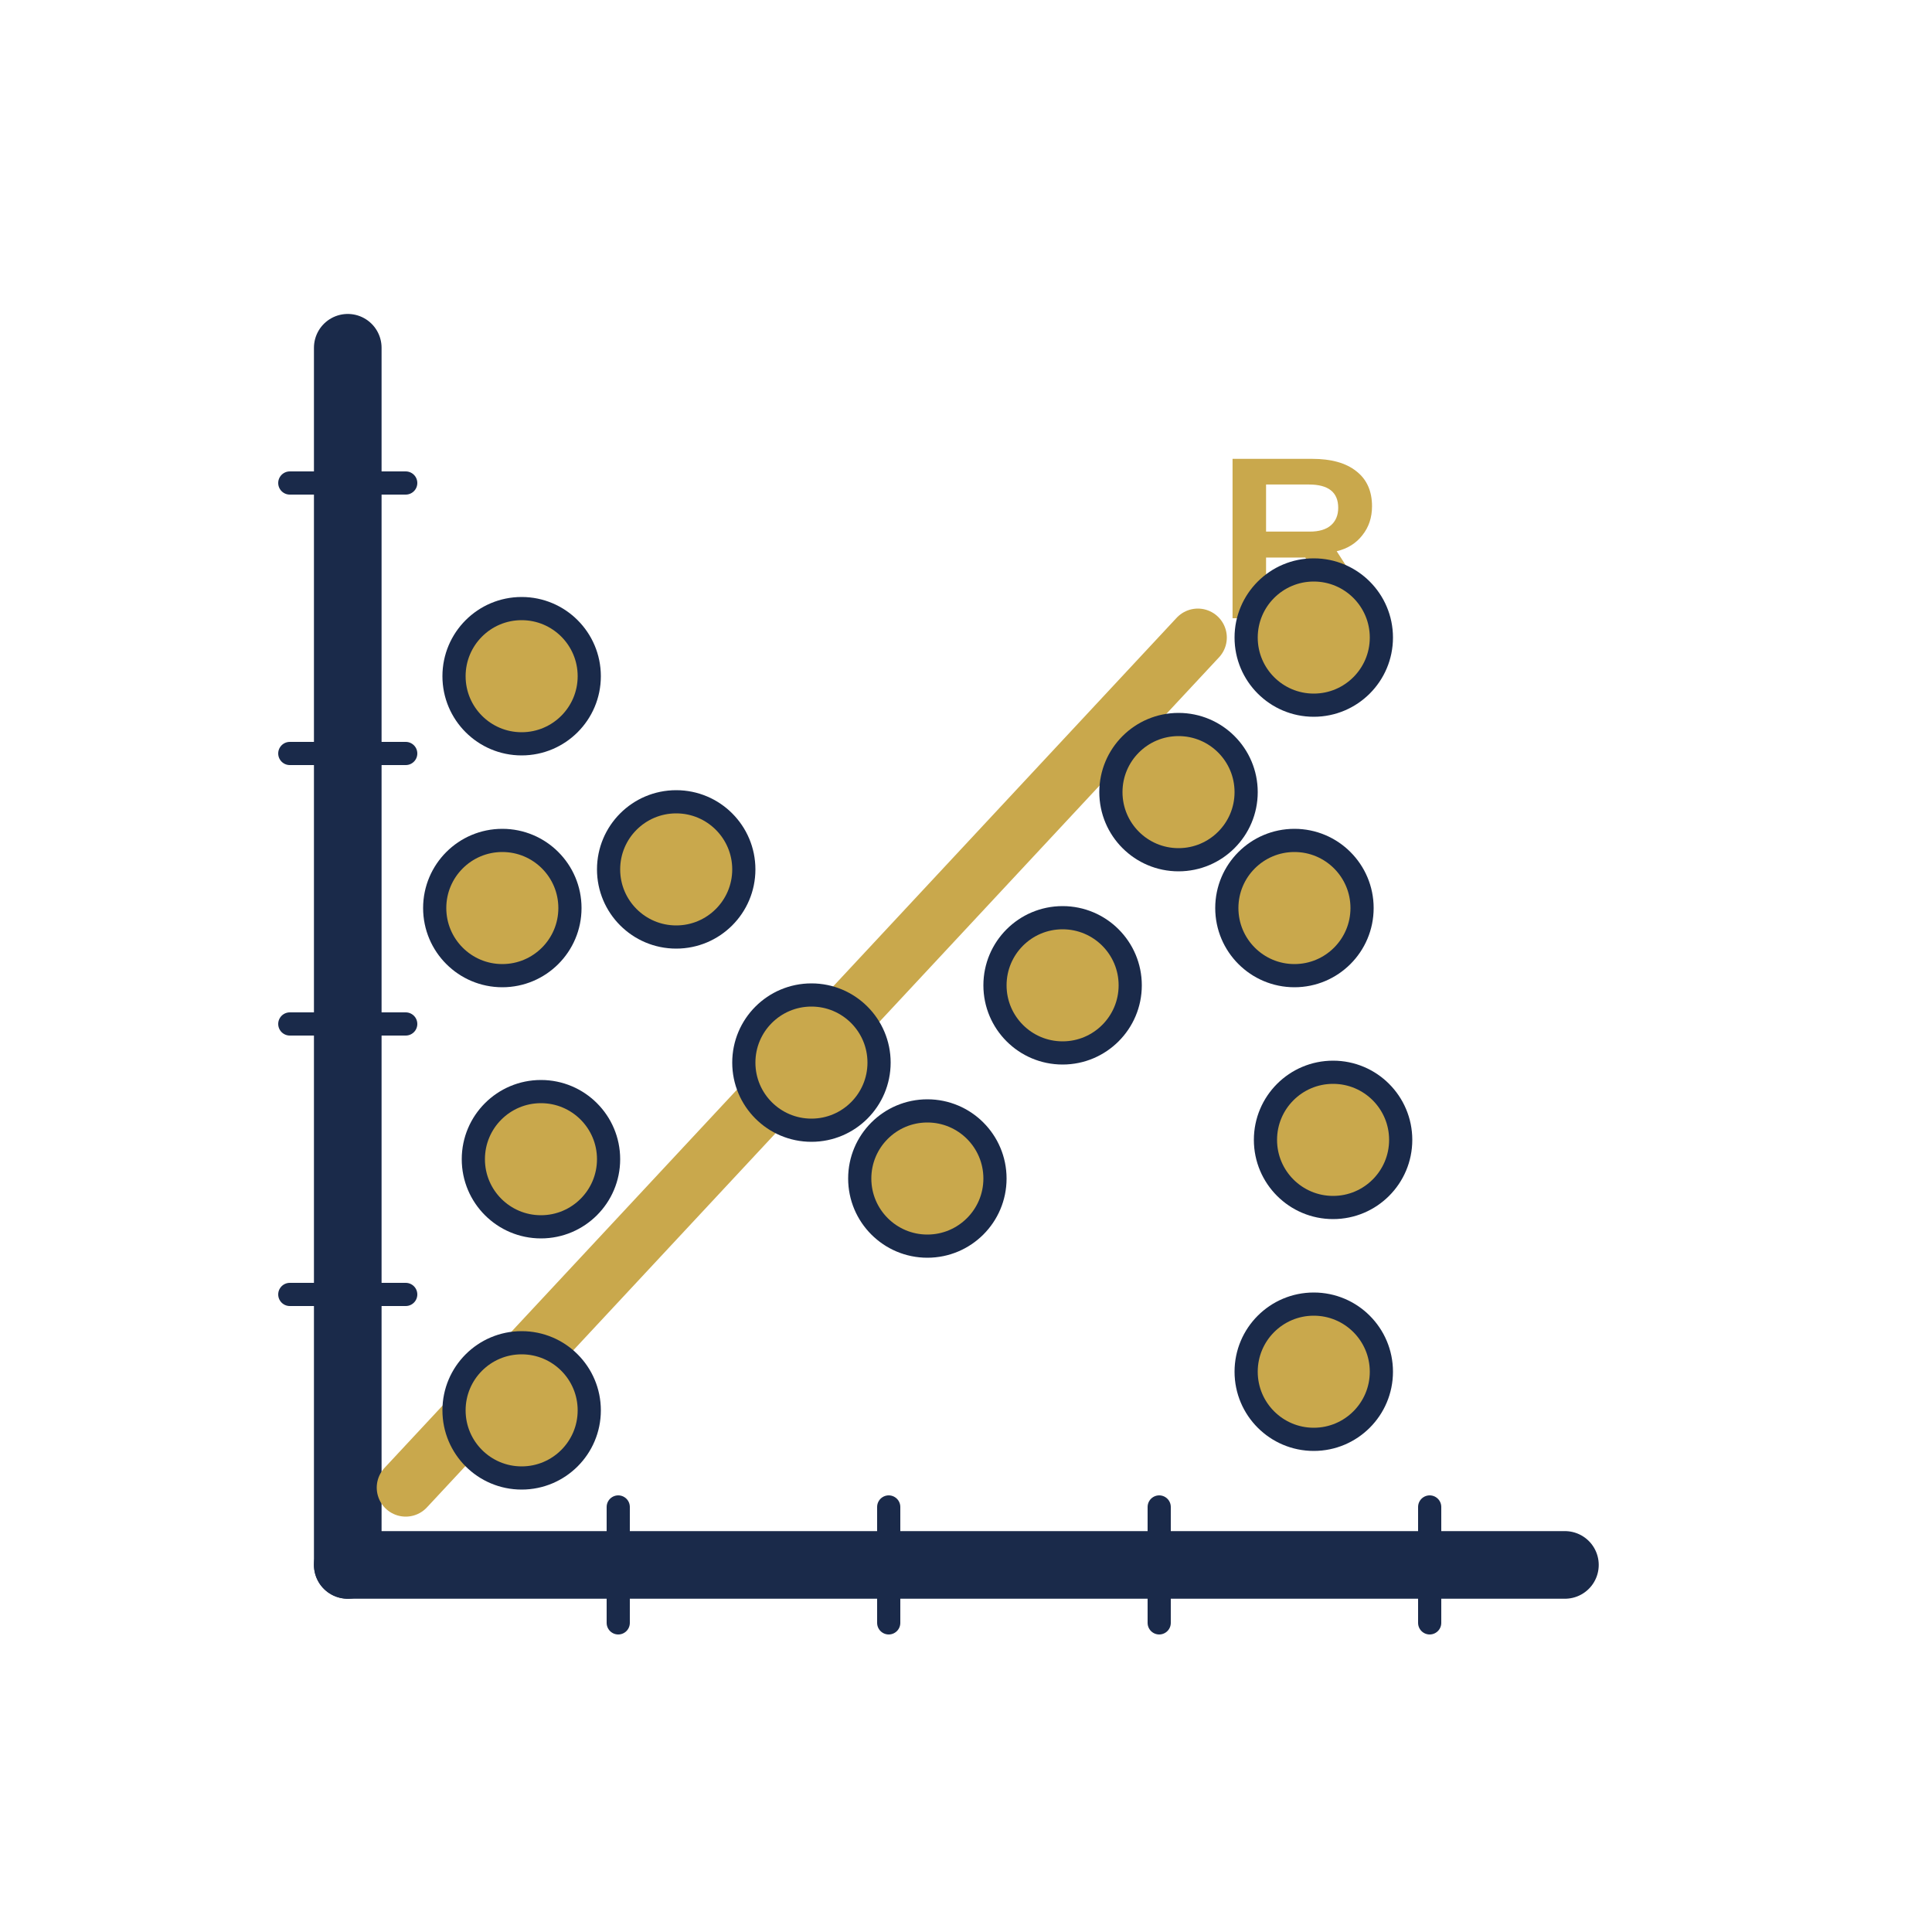
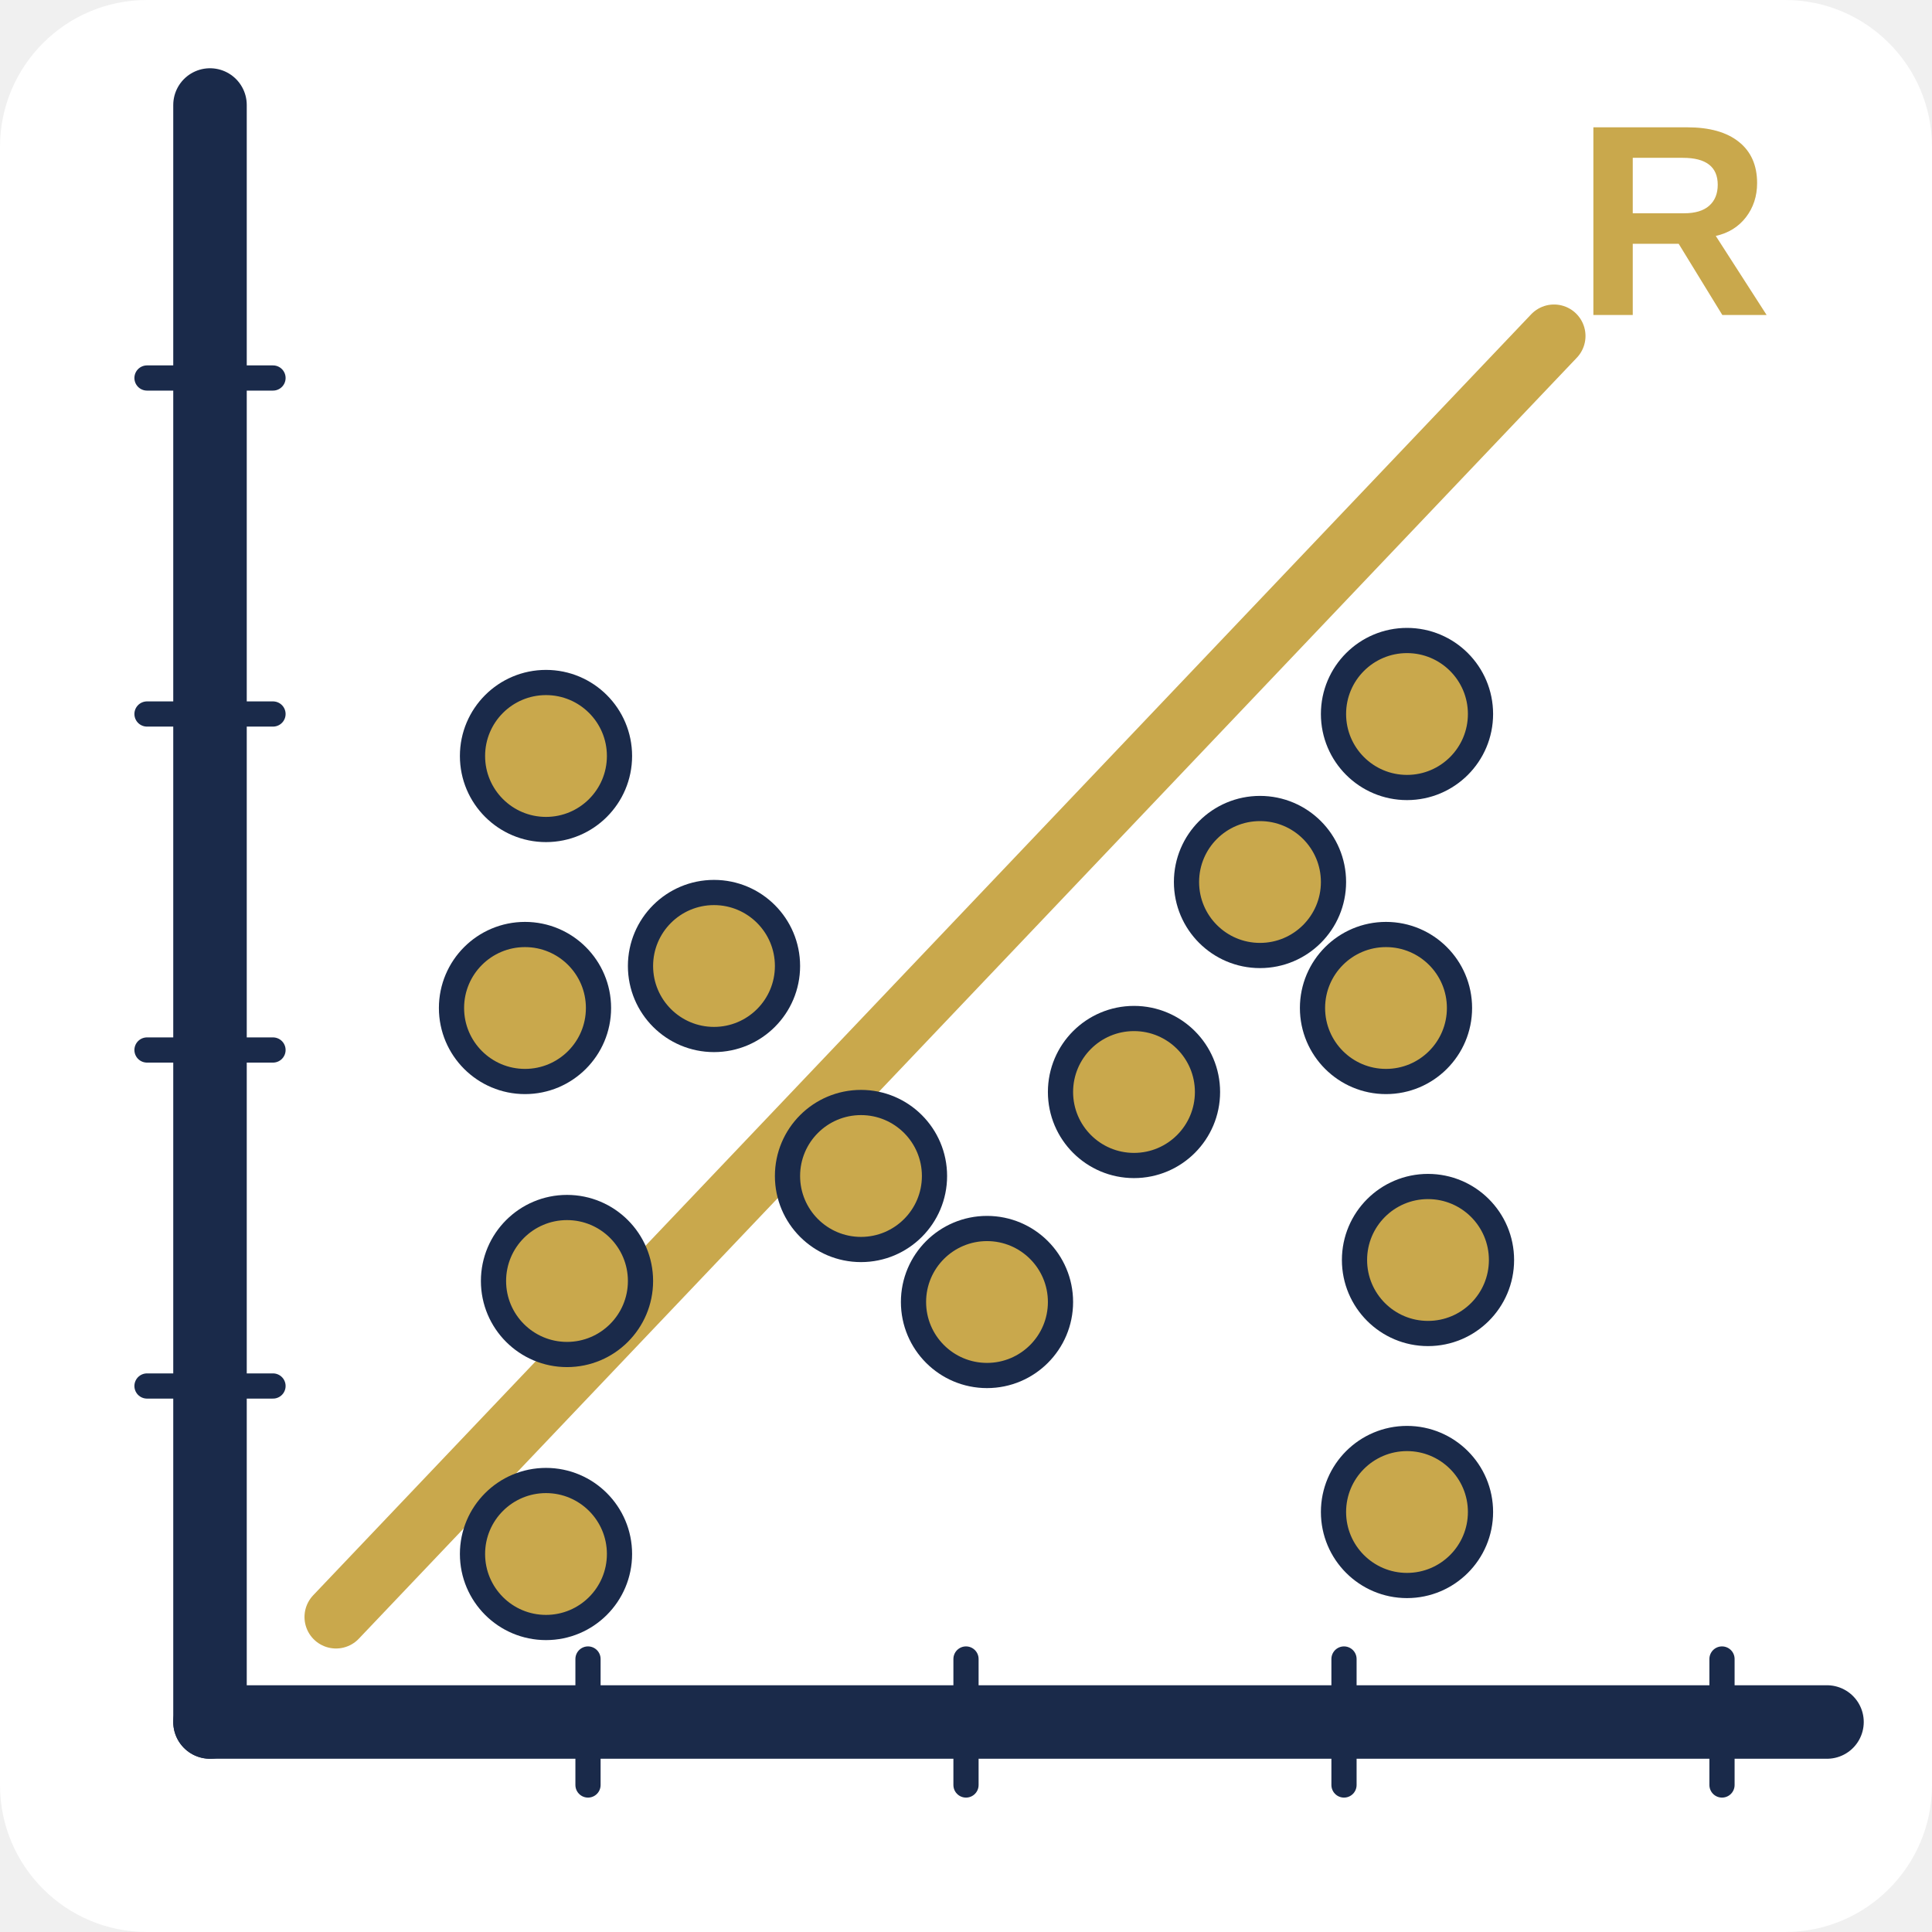
- <svg xmlns="http://www.w3.org/2000/svg" viewBox="0 0 100 100">
-   <rect width="100" height="100" fill="white" />
-   <line x1="18" y1="81" x2="18" y2="18" stroke="#1a2a4a" stroke-width="3.5" stroke-linecap="round" />
-   <line x1="18" y1="81" x2="81" y2="81" stroke="#1a2a4a" stroke-width="3.5" stroke-linecap="round" />
+ <svg xmlns="http://www.w3.org/2000/svg" viewBox="4 4 92 92">
+   <rect x="4" y="4" width="92" height="92" rx="7" fill="white" />
+   <line x1="14" y1="86" x2="14" y2="9" stroke="#1a2a4a" stroke-width="3.5" stroke-linecap="round" />
+   <line x1="14" y1="86" x2="91" y2="86" stroke="#1a2a4a" stroke-width="3.5" stroke-linecap="round" />
  <g stroke="#1a2a4a" stroke-width="1.2" stroke-linecap="round">
-     <line x1="15" y1="67" x2="21" y2="67" />
-     <line x1="15" y1="53" x2="21" y2="53" />
-     <line x1="15" y1="39" x2="21" y2="39" />
-     <line x1="15" y1="25" x2="21" y2="25" />
+     <line x1="11" y1="70" x2="17" y2="70" />
+     <line x1="11" y1="54" x2="17" y2="54" />
+     <line x1="11" y1="38" x2="17" y2="38" />
+     <line x1="11" y1="22" x2="17" y2="22" />
  </g>
  <g stroke="#1a2a4a" stroke-width="1.2" stroke-linecap="round">
-     <line x1="32" y1="78" x2="32" y2="84" />
-     <line x1="46" y1="78" x2="46" y2="84" />
-     <line x1="60" y1="78" x2="60" y2="84" />
-     <line x1="74" y1="78" x2="74" y2="84" />
+     <line x1="32" y1="83" x2="32" y2="89" />
+     <line x1="50" y1="83" x2="50" y2="89" />
+     <line x1="68" y1="83" x2="68" y2="89" />
+     <line x1="86" y1="83" x2="86" y2="89" />
  </g>
-   <line x1="21" y1="77" x2="62" y2="33" stroke="#C9A84C" stroke-width="3" stroke-linecap="round" />
-   <text x="63" y="32" font-family="Arial Black, Arial, sans-serif" font-size="12" font-weight="900" fill="#C9A84C">R</text>
+   <line x1="20" y1="81" x2="78" y2="20" stroke="#C9A84C" stroke-width="3" stroke-linecap="round" />
+   <text x="79" y="19" font-family="Arial Black, Arial, sans-serif" font-size="13" font-weight="900" fill="#C9A84C">R</text>
  <g fill="#C9A84C" stroke="#1a2a4a" stroke-width="1.2">
-     <circle cx="27" cy="73" r="3.5" />
-     <circle cx="28" cy="60" r="3.5" />
-     <circle cx="26" cy="47" r="3.5" />
-     <circle cx="27" cy="35" r="3.5" />
-     <circle cx="35" cy="45" r="3.5" />
-     <circle cx="42" cy="55" r="3.5" />
-     <circle cx="48" cy="61" r="3.5" />
-     <circle cx="55" cy="51" r="3.5" />
-     <circle cx="61" cy="41" r="3.5" />
-     <circle cx="68" cy="33" r="3.5" />
-     <circle cx="67" cy="47" r="3.5" />
-     <circle cx="69" cy="59" r="3.5" />
-     <circle cx="68" cy="71" r="3.5" />
+     <circle cx="30" cy="78" r="3.5" />
+     <circle cx="31" cy="65" r="3.5" />
+     <circle cx="29" cy="52" r="3.5" />
+     <circle cx="30" cy="40" r="3.5" />
+     <circle cx="38" cy="50" r="3.5" />
+     <circle cx="45" cy="60" r="3.5" />
+     <circle cx="51" cy="66" r="3.5" />
+     <circle cx="58" cy="56" r="3.5" />
+     <circle cx="64" cy="46" r="3.5" />
+     <circle cx="71" cy="38" r="3.5" />
+     <circle cx="70" cy="52" r="3.5" />
+     <circle cx="72" cy="64" r="3.5" />
+     <circle cx="71" cy="76" r="3.5" />
  </g>
</svg>
